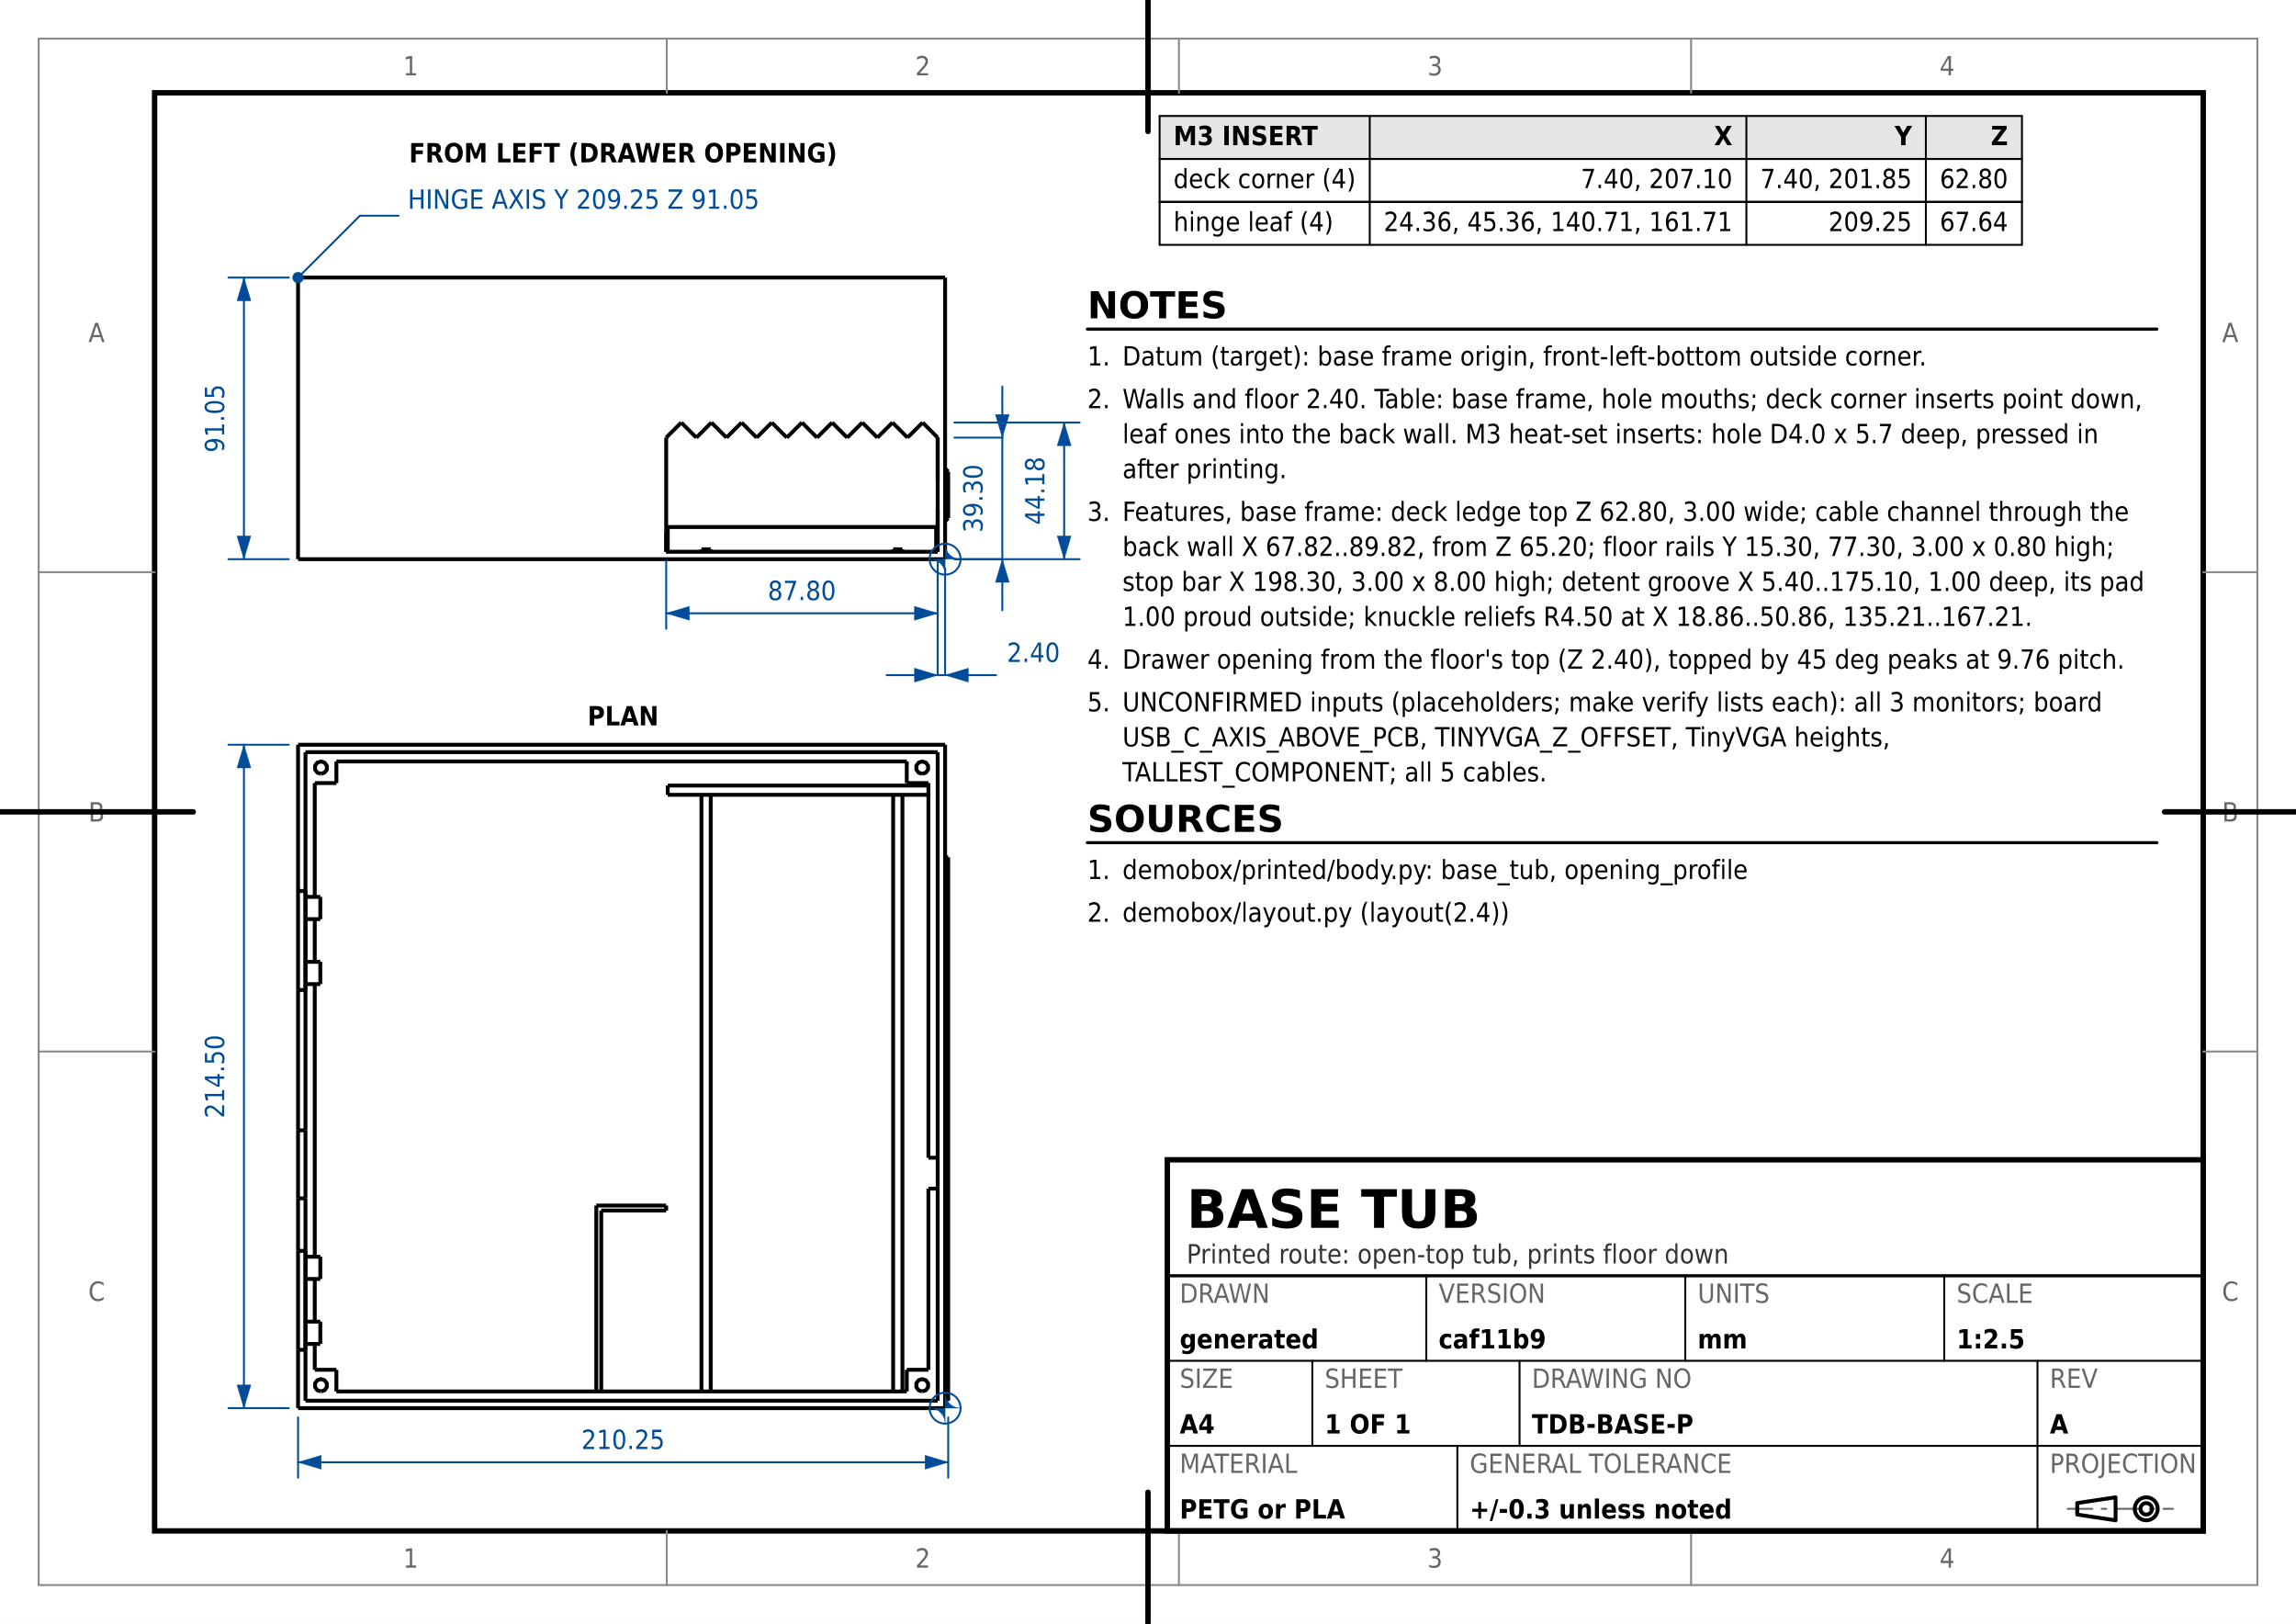
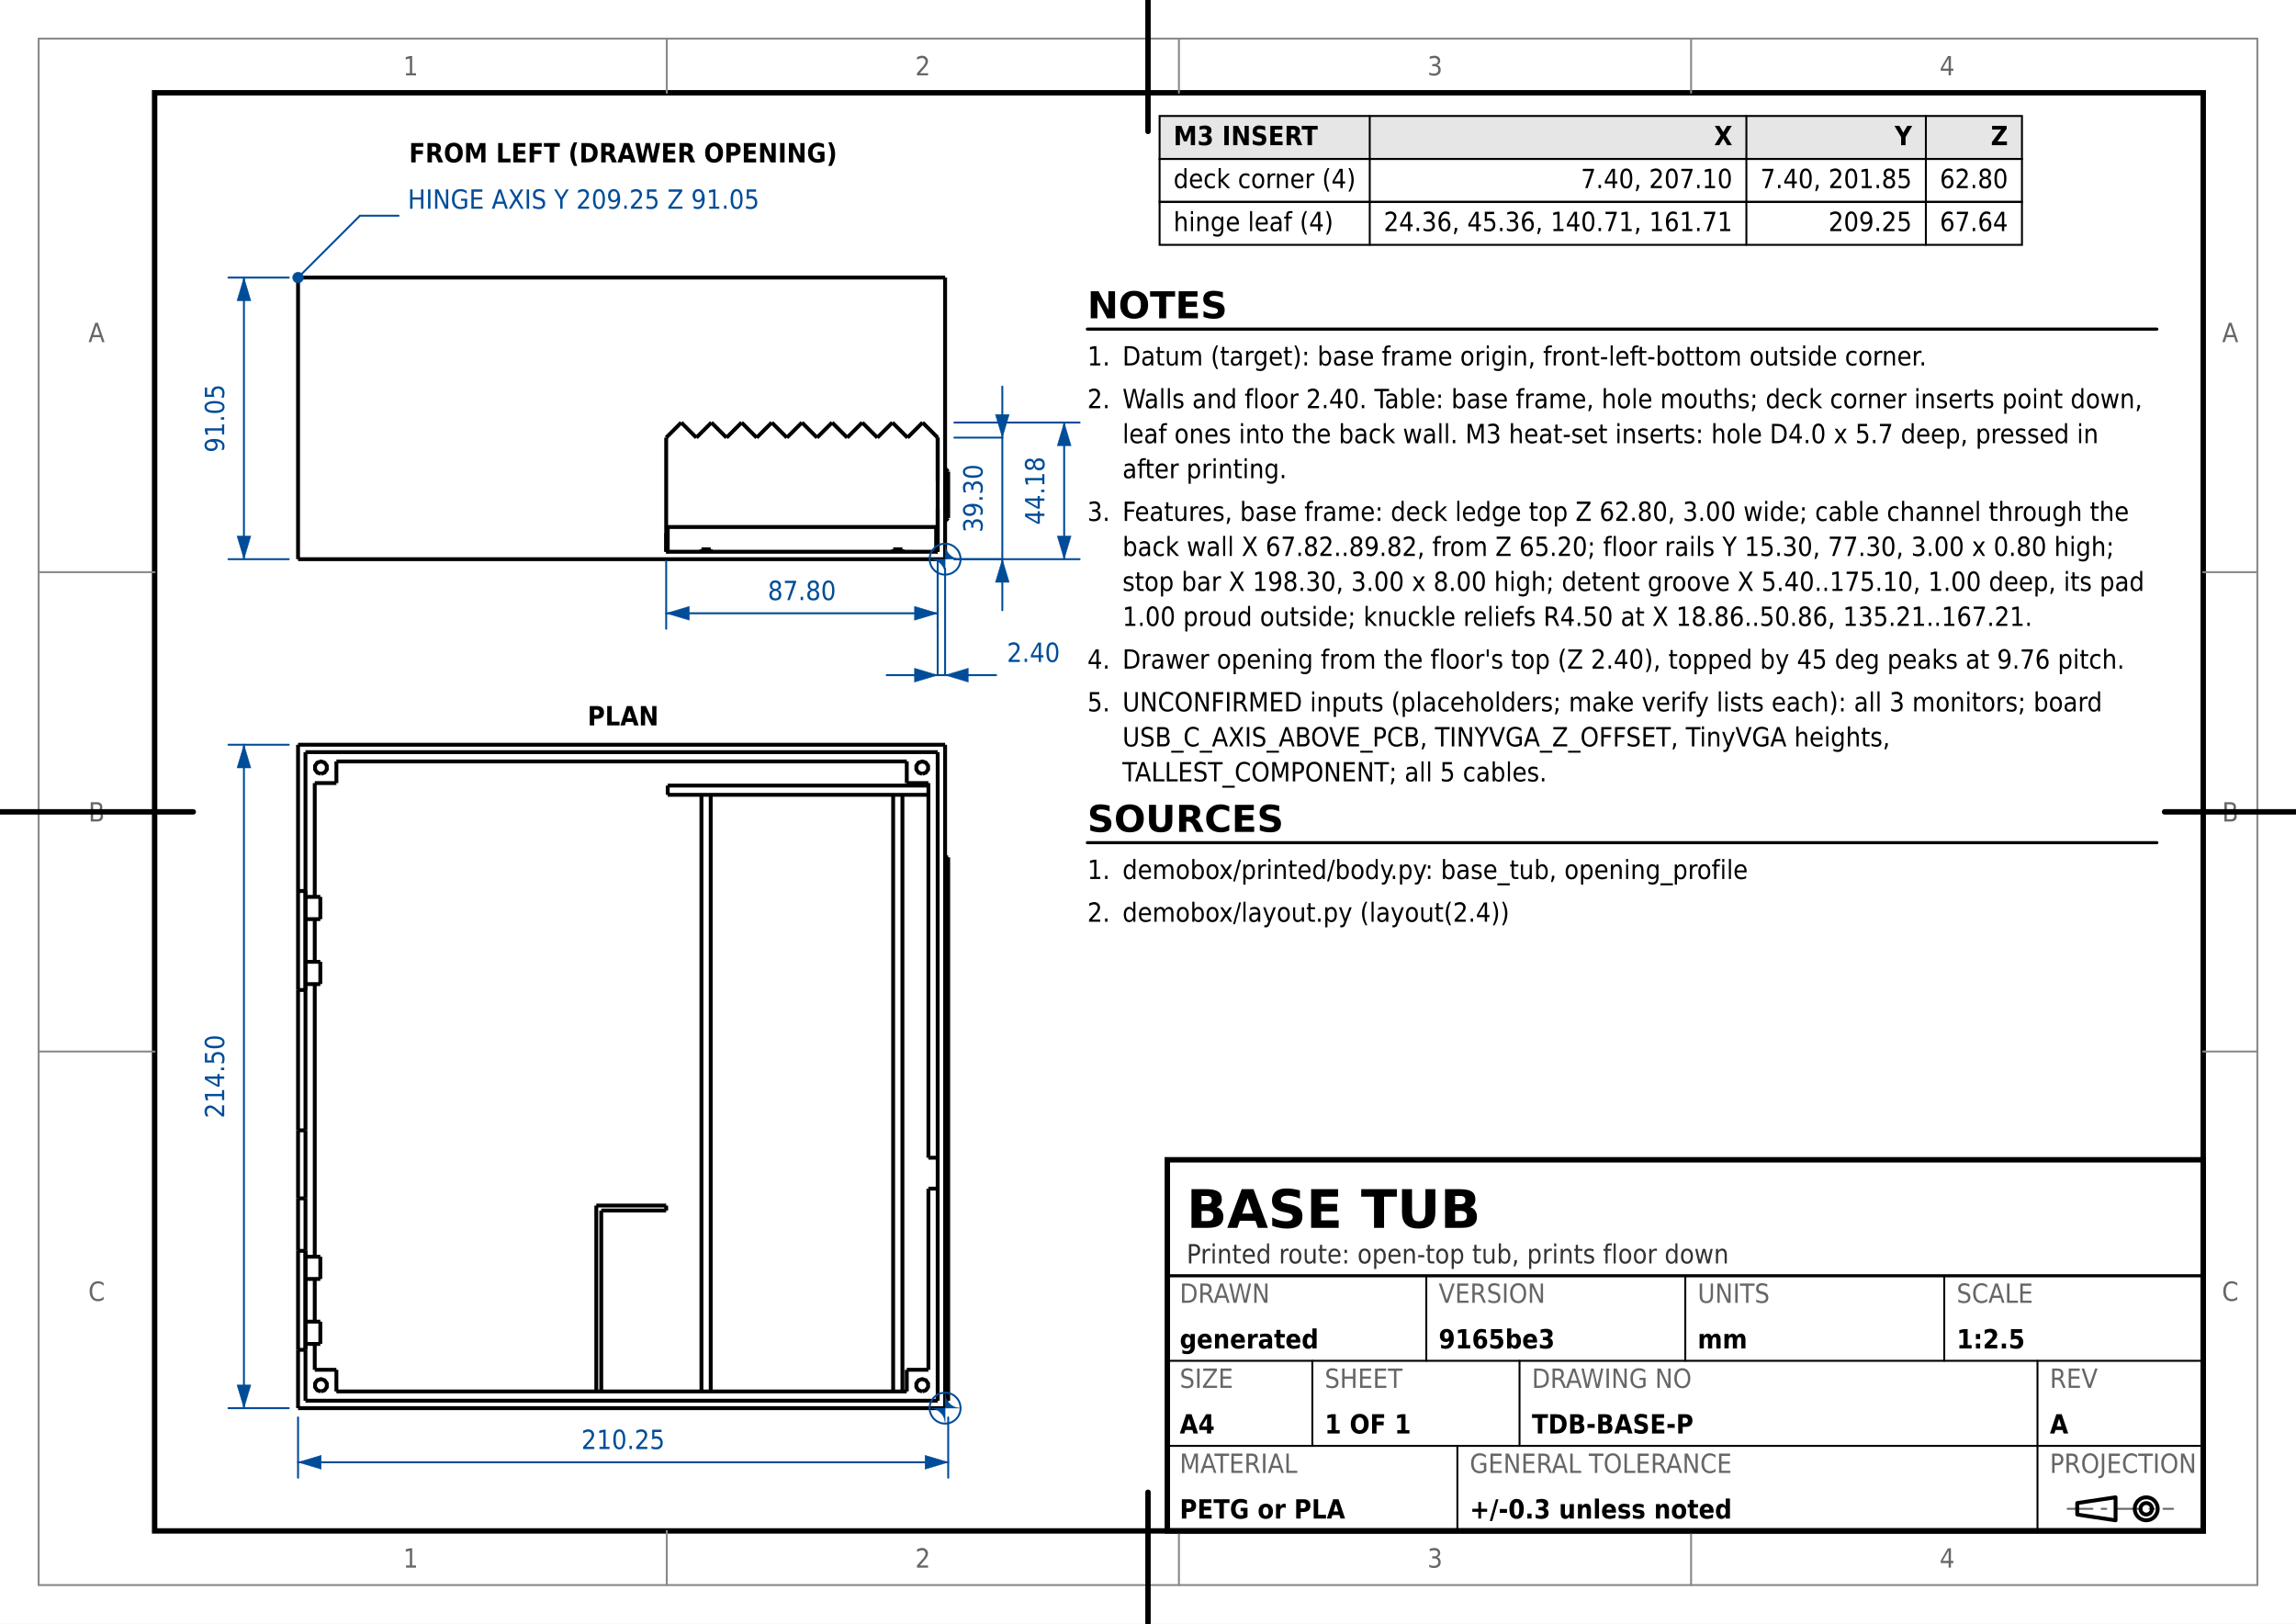
<svg xmlns="http://www.w3.org/2000/svg" version="1.1" width="297mm" height="210mm" viewBox="0 0 297 210">
  <rect width="100%" height="100%" fill="#ffffff" />
  <rect x="5" y="5" width="287" height="200" fill="none" stroke="#888888" stroke-width="0.25" />
  <rect x="20" y="12" width="265" height="186" fill="none" stroke="#000000" stroke-width="0.7" />
  <text x="53.125" y="202.75" font-family="DejaVu Sans Condensed, DejaVu Sans, Liberation Sans, sans-serif" font-size="3.429" fill="#666666" text-anchor="middle">1</text>
  <text x="53.125" y="9.75" font-family="DejaVu Sans Condensed, DejaVu Sans, Liberation Sans, sans-serif" font-size="3.429" fill="#666666" text-anchor="middle">1</text>
  <line x1="86.25" y1="205" x2="86.25" y2="198" stroke="#888888" stroke-width="0.25" stroke-linecap="round" />
  <line x1="86.25" y1="12" x2="86.25" y2="5" stroke="#888888" stroke-width="0.25" stroke-linecap="round" />
  <text x="119.375" y="202.75" font-family="DejaVu Sans Condensed, DejaVu Sans, Liberation Sans, sans-serif" font-size="3.429" fill="#666666" text-anchor="middle">2</text>
  <text x="119.375" y="9.75" font-family="DejaVu Sans Condensed, DejaVu Sans, Liberation Sans, sans-serif" font-size="3.429" fill="#666666" text-anchor="middle">2</text>
  <line x1="152.5" y1="205" x2="152.5" y2="198" stroke="#888888" stroke-width="0.25" stroke-linecap="round" />
  <line x1="152.5" y1="12" x2="152.5" y2="5" stroke="#888888" stroke-width="0.25" stroke-linecap="round" />
  <text x="185.625" y="202.75" font-family="DejaVu Sans Condensed, DejaVu Sans, Liberation Sans, sans-serif" font-size="3.429" fill="#666666" text-anchor="middle">3</text>
  <text x="185.625" y="9.75" font-family="DejaVu Sans Condensed, DejaVu Sans, Liberation Sans, sans-serif" font-size="3.429" fill="#666666" text-anchor="middle">3</text>
  <line x1="218.75" y1="205" x2="218.75" y2="198" stroke="#888888" stroke-width="0.25" stroke-linecap="round" />
  <line x1="218.75" y1="12" x2="218.75" y2="5" stroke="#888888" stroke-width="0.25" stroke-linecap="round" />
  <text x="251.875" y="202.75" font-family="DejaVu Sans Condensed, DejaVu Sans, Liberation Sans, sans-serif" font-size="3.429" fill="#666666" text-anchor="middle">4</text>
  <text x="251.875" y="9.75" font-family="DejaVu Sans Condensed, DejaVu Sans, Liberation Sans, sans-serif" font-size="3.429" fill="#666666" text-anchor="middle">4</text>
  <text x="12.5" y="168.25" font-family="DejaVu Sans Condensed, DejaVu Sans, Liberation Sans, sans-serif" font-size="3.429" fill="#666666" text-anchor="middle">C</text>
  <text x="288.5" y="168.25" font-family="DejaVu Sans Condensed, DejaVu Sans, Liberation Sans, sans-serif" font-size="3.429" fill="#666666" text-anchor="middle">C</text>
  <line x1="5" y1="136" x2="20" y2="136" stroke="#888888" stroke-width="0.25" stroke-linecap="round" />
  <line x1="285" y1="136" x2="292" y2="136" stroke="#888888" stroke-width="0.25" stroke-linecap="round" />
  <text x="12.5" y="106.25" font-family="DejaVu Sans Condensed, DejaVu Sans, Liberation Sans, sans-serif" font-size="3.429" fill="#666666" text-anchor="middle">B</text>
  <text x="288.5" y="106.25" font-family="DejaVu Sans Condensed, DejaVu Sans, Liberation Sans, sans-serif" font-size="3.429" fill="#666666" text-anchor="middle">B</text>
  <line x1="5" y1="74" x2="20" y2="74" stroke="#888888" stroke-width="0.25" stroke-linecap="round" />
  <line x1="285" y1="74" x2="292" y2="74" stroke="#888888" stroke-width="0.25" stroke-linecap="round" />
  <text x="12.5" y="44.25" font-family="DejaVu Sans Condensed, DejaVu Sans, Liberation Sans, sans-serif" font-size="3.429" fill="#666666" text-anchor="middle">A</text>
  <text x="288.5" y="44.25" font-family="DejaVu Sans Condensed, DejaVu Sans, Liberation Sans, sans-serif" font-size="3.429" fill="#666666" text-anchor="middle">A</text>
  <line x1="148.5" y1="210" x2="148.5" y2="193" stroke="#000000" stroke-width="0.7" stroke-linecap="round" />
  <line x1="148.5" y1="17" x2="148.5" y2="0" stroke="#000000" stroke-width="0.7" stroke-linecap="round" />
  <line x1="0" y1="105" x2="25" y2="105" stroke="#000000" stroke-width="0.7" stroke-linecap="round" />
  <line x1="280" y1="105" x2="297" y2="105" stroke="#000000" stroke-width="0.7" stroke-linecap="round" />
  <polyline points="122.255,72.32 122.255,35.9" fill="none" stroke="#000000" stroke-width="0.5" stroke-linejoin="round" />
  <polyline points="122.255,35.9 38.555,35.9" fill="none" stroke="#000000" stroke-width="0.5" stroke-linejoin="round" />
  <polyline points="122.255,72.32 38.555,72.32" fill="none" stroke="#000000" stroke-width="0.5" stroke-linejoin="round" />
  <polyline points="38.555,72.32 38.555,35.9" fill="none" stroke="#000000" stroke-width="0.5" stroke-linejoin="round" />
  <polyline points="86.175,56.6 86.175,71.36" fill="none" stroke="#000000" stroke-width="0.5" stroke-linejoin="round" />
  <polyline points="88.126,54.649 86.175,56.6" fill="none" stroke="#000000" stroke-width="0.5" stroke-linejoin="round" />
  <polyline points="90.077,56.6 88.126,54.649" fill="none" stroke="#000000" stroke-width="0.5" stroke-linejoin="round" />
  <polyline points="92.028,54.649 90.077,56.6" fill="none" stroke="#000000" stroke-width="0.5" stroke-linejoin="round" />
  <polyline points="93.979,56.6 92.028,54.649" fill="none" stroke="#000000" stroke-width="0.5" stroke-linejoin="round" />
  <polyline points="95.93,54.649 93.979,56.6" fill="none" stroke="#000000" stroke-width="0.5" stroke-linejoin="round" />
  <polyline points="97.881,56.6 95.93,54.649" fill="none" stroke="#000000" stroke-width="0.5" stroke-linejoin="round" />
  <polyline points="99.832,54.649 97.881,56.6" fill="none" stroke="#000000" stroke-width="0.5" stroke-linejoin="round" />
  <polyline points="101.784,56.6 99.832,54.649" fill="none" stroke="#000000" stroke-width="0.5" stroke-linejoin="round" />
  <polyline points="103.735,54.649 101.784,56.6" fill="none" stroke="#000000" stroke-width="0.5" stroke-linejoin="round" />
  <polyline points="105.686,56.6 103.735,54.649" fill="none" stroke="#000000" stroke-width="0.5" stroke-linejoin="round" />
  <polyline points="107.637,54.649 105.686,56.6" fill="none" stroke="#000000" stroke-width="0.5" stroke-linejoin="round" />
  <polyline points="109.588,56.6 107.637,54.649" fill="none" stroke="#000000" stroke-width="0.5" stroke-linejoin="round" />
  <polyline points="111.539,54.649 109.588,56.6" fill="none" stroke="#000000" stroke-width="0.5" stroke-linejoin="round" />
  <polyline points="113.49,56.6 111.539,54.649" fill="none" stroke="#000000" stroke-width="0.5" stroke-linejoin="round" />
  <polyline points="115.441,54.649 113.49,56.6" fill="none" stroke="#000000" stroke-width="0.5" stroke-linejoin="round" />
  <polyline points="117.392,56.6 115.441,54.649" fill="none" stroke="#000000" stroke-width="0.5" stroke-linejoin="round" />
  <polyline points="119.344,54.649 117.392,56.6" fill="none" stroke="#000000" stroke-width="0.5" stroke-linejoin="round" />
  <polyline points="121.295,56.6 119.344,54.649" fill="none" stroke="#000000" stroke-width="0.5" stroke-linejoin="round" />
  <polyline points="121.295,71.36 121.295,56.6" fill="none" stroke="#000000" stroke-width="0.5" stroke-linejoin="round" />
  <polyline points="86.175,71.36 121.295,71.36" fill="none" stroke="#000000" stroke-width="0.5" stroke-linejoin="round" />
  <polyline points="121.295,71.36 121.295,65.8" fill="none" stroke="#000000" stroke-width="0.5" stroke-linejoin="round" />
  <polyline points="121.295,62.2 121.295,56.6" fill="none" stroke="#000000" stroke-width="0.5" stroke-linejoin="round" />
  <polyline points="121.295,71.36 121.095,71.36" fill="none" stroke="#000000" stroke-width="0.5" stroke-linejoin="round" />
  <polyline points="86.375,71.36 86.175,71.36" fill="none" stroke="#000000" stroke-width="0.5" stroke-linejoin="round" />
  <polyline points="122.655,61 122.255,60.6" fill="none" stroke="#000000" stroke-width="0.5" stroke-linejoin="round" />
  <polyline points="122.655,67 122.655,61" fill="none" stroke="#000000" stroke-width="0.5" stroke-linejoin="round" />
  <polyline points="122.255,67.4 122.655,67" fill="none" stroke="#000000" stroke-width="0.5" stroke-linejoin="round" />
  <polyline points="86.175,71.36 86.175,68.96" fill="none" stroke="#000000" stroke-width="0.5" stroke-linejoin="round" />
  <polyline points="91.935,71.04 91.935,71.36" fill="none" stroke="#000000" stroke-width="0.5" stroke-linejoin="round" />
  <polyline points="91.935,71.04 90.735,71.04" fill="none" stroke="#000000" stroke-width="0.5" stroke-linejoin="round" />
  <polyline points="90.735,71.04 90.735,71.36" fill="none" stroke="#000000" stroke-width="0.5" stroke-linejoin="round" />
  <polyline points="121.095,68.16 86.375,68.16" fill="none" stroke="#000000" stroke-width="0.5" stroke-linejoin="round" />
  <polyline points="86.375,71.36 86.375,68.16" fill="none" stroke="#000000" stroke-width="0.5" stroke-linejoin="round" />
  <polyline points="121.095,71.36 121.095,68.16" fill="none" stroke="#000000" stroke-width="0.5" stroke-linejoin="round" />
  <polyline points="116.735,71.04 116.735,71.36" fill="none" stroke="#000000" stroke-width="0.5" stroke-linejoin="round" />
  <polyline points="116.735,71.04 115.535,71.04" fill="none" stroke="#000000" stroke-width="0.5" stroke-linejoin="round" />
  <polyline points="115.535,71.04 115.535,71.36" fill="none" stroke="#000000" stroke-width="0.5" stroke-linejoin="round" />
  <polyline points="122.255,182.12 38.555,182.12" fill="none" stroke="#000000" stroke-width="0.5" stroke-linejoin="round" />
  <polyline points="122.255,182.12 122.255,96.32" fill="none" stroke="#000000" stroke-width="0.5" stroke-linejoin="round" />
  <polyline points="38.555,182.12 38.555,174.576" fill="none" stroke="#000000" stroke-width="0.5" stroke-linejoin="round" />
  <polyline points="39.515,174.576 38.555,174.576" fill="none" stroke="#000000" stroke-width="0.5" stroke-linejoin="round" />
  <polyline points="39.515,174.576 39.515,181.16" fill="none" stroke="#000000" stroke-width="0.5" stroke-linejoin="round" />
  <polyline points="121.295,181.16 39.515,181.16" fill="none" stroke="#000000" stroke-width="0.5" stroke-linejoin="round" />
  <polyline points="121.295,97.28 121.295,181.16" fill="none" stroke="#000000" stroke-width="0.5" stroke-linejoin="round" />
  <polyline points="121.295,97.28 39.515,97.28" fill="none" stroke="#000000" stroke-width="0.5" stroke-linejoin="round" />
  <polyline points="39.515,97.28 39.515,115.236" fill="none" stroke="#000000" stroke-width="0.5" stroke-linejoin="round" />
  <polyline points="39.515,115.236 38.555,115.236" fill="none" stroke="#000000" stroke-width="0.5" stroke-linejoin="round" />
  <polyline points="38.555,115.236 38.555,96.32" fill="none" stroke="#000000" stroke-width="0.5" stroke-linejoin="round" />
  <polyline points="122.255,96.32 38.555,96.32" fill="none" stroke="#000000" stroke-width="0.5" stroke-linejoin="round" />
  <polyline points="38.555,128.036 38.555,115.236" fill="none" stroke="#000000" stroke-width="0.5" stroke-linejoin="round" />
  <polyline points="38.555,146.191 38.555,128.036" fill="none" stroke="#000000" stroke-width="0.5" stroke-linejoin="round" />
  <polyline points="38.555,154.991 38.555,146.191" fill="none" stroke="#000000" stroke-width="0.5" stroke-linejoin="round" />
  <polyline points="38.555,161.775 38.555,154.991" fill="none" stroke="#000000" stroke-width="0.5" stroke-linejoin="round" />
  <polyline points="38.555,174.576 38.555,161.775" fill="none" stroke="#000000" stroke-width="0.5" stroke-linejoin="round" />
  <polyline points="122.655,181.16 122.255,181.16" fill="none" stroke="#000000" stroke-width="0.5" stroke-linejoin="round" />
  <polyline points="122.655,181.16 122.655,110.88" fill="none" stroke="#000000" stroke-width="0.5" stroke-linejoin="round" />
  <polyline points="122.655,110.88 122.255,110.88" fill="none" stroke="#000000" stroke-width="0.5" stroke-linejoin="round" />
  <polyline points="39.515,128.036 39.515,115.236" fill="none" stroke="#000000" stroke-width="0.5" stroke-linejoin="round" />
  <polyline points="39.515,128.036 39.515,146.191" fill="none" stroke="#000000" stroke-width="0.5" stroke-linejoin="round" />
  <polyline points="39.515,154.991 39.515,146.191" fill="none" stroke="#000000" stroke-width="0.5" stroke-linejoin="round" />
  <polyline points="39.515,154.991 39.515,161.775" fill="none" stroke="#000000" stroke-width="0.5" stroke-linejoin="round" />
  <polyline points="39.515,174.576 39.515,161.775" fill="none" stroke="#000000" stroke-width="0.5" stroke-linejoin="round" />
  <polyline points="39.515,174.576 39.515,173.815" fill="none" stroke="#000000" stroke-width="0.5" stroke-linejoin="round" />
  <polyline points="39.515,173.815 39.515,170.935" fill="none" stroke="#000000" stroke-width="0.5" stroke-linejoin="round" />
  <polyline points="39.515,170.935 39.515,165.416" fill="none" stroke="#000000" stroke-width="0.5" stroke-linejoin="round" />
  <polyline points="39.515,165.416 39.515,162.536" fill="none" stroke="#000000" stroke-width="0.5" stroke-linejoin="round" />
  <polyline points="39.515,162.536 39.515,161.775" fill="none" stroke="#000000" stroke-width="0.5" stroke-linejoin="round" />
  <polyline points="39.515,128.036 39.515,127.275" fill="none" stroke="#000000" stroke-width="0.5" stroke-linejoin="round" />
  <polyline points="39.515,127.275 39.515,124.395" fill="none" stroke="#000000" stroke-width="0.5" stroke-linejoin="round" />
  <polyline points="39.515,124.395 39.515,118.876" fill="none" stroke="#000000" stroke-width="0.5" stroke-linejoin="round" />
  <polyline points="39.515,118.876 39.515,115.996" fill="none" stroke="#000000" stroke-width="0.5" stroke-linejoin="round" />
  <polyline points="39.515,115.996 39.515,115.236" fill="none" stroke="#000000" stroke-width="0.5" stroke-linejoin="round" />
  <polyline points="39.515,128.036 38.555,128.036" fill="none" stroke="#000000" stroke-width="0.5" stroke-linejoin="round" />
  <polyline points="39.515,146.191 38.555,146.191" fill="none" stroke="#000000" stroke-width="0.5" stroke-linejoin="round" />
  <polyline points="39.515,154.991 38.555,154.991" fill="none" stroke="#000000" stroke-width="0.5" stroke-linejoin="round" />
  <polyline points="39.515,161.775 38.555,161.775" fill="none" stroke="#000000" stroke-width="0.5" stroke-linejoin="round" />
  <polyline points="120.095,177.16 117.295,177.16" fill="none" stroke="#000000" stroke-width="0.5" stroke-linejoin="round" />
  <polyline points="120.095,177.16 120.095,153.733" fill="none" stroke="#000000" stroke-width="0.5" stroke-linejoin="round" />
  <polyline points="121.295,153.733 120.095,153.733" fill="none" stroke="#000000" stroke-width="0.5" stroke-linejoin="round" />
  <polyline points="121.295,149.733 120.095,149.733" fill="none" stroke="#000000" stroke-width="0.5" stroke-linejoin="round" />
  <polyline points="120.095,149.733 120.095,101.28" fill="none" stroke="#000000" stroke-width="0.5" stroke-linejoin="round" />
  <polyline points="120.095,101.28 117.295,101.28" fill="none" stroke="#000000" stroke-width="0.5" stroke-linejoin="round" />
  <polyline points="77.135,179.96 77.135,155.92" fill="none" stroke="#000000" stroke-width="0.5" stroke-linejoin="round" />
  <polyline points="86.175,155.92 77.135,155.92" fill="none" stroke="#000000" stroke-width="0.5" stroke-linejoin="round" />
  <polyline points="86.175,156.56 86.175,155.92" fill="none" stroke="#000000" stroke-width="0.5" stroke-linejoin="round" />
  <polyline points="86.175,156.56 77.775,156.56" fill="none" stroke="#000000" stroke-width="0.5" stroke-linejoin="round" />
  <polyline points="77.775,179.96 77.775,156.56" fill="none" stroke="#000000" stroke-width="0.5" stroke-linejoin="round" />
  <polyline points="90.735,179.96 90.735,102.8" fill="none" stroke="#000000" stroke-width="0.5" stroke-linejoin="round" />
  <polyline points="120.095,102.8 86.375,102.8" fill="none" stroke="#000000" stroke-width="0.5" stroke-linejoin="round" />
  <polyline points="86.375,102.8 86.375,101.6" fill="none" stroke="#000000" stroke-width="0.5" stroke-linejoin="round" />
  <polyline points="120.095,101.6 86.375,101.6" fill="none" stroke="#000000" stroke-width="0.5" stroke-linejoin="round" />
  <polyline points="116.735,179.96 116.735,102.8" fill="none" stroke="#000000" stroke-width="0.5" stroke-linejoin="round" />
  <polyline points="115.535,179.96 115.535,102.8" fill="none" stroke="#000000" stroke-width="0.5" stroke-linejoin="round" />
  <polyline points="91.935,179.96 91.935,102.8" fill="none" stroke="#000000" stroke-width="0.5" stroke-linejoin="round" />
  <polyline points="40.715,177.16 40.715,173.815" fill="none" stroke="#000000" stroke-width="0.5" stroke-linejoin="round" />
  <polyline points="40.715,177.16 43.515,177.16" fill="none" stroke="#000000" stroke-width="0.5" stroke-linejoin="round" />
  <polyline points="43.515,179.96 43.515,177.16" fill="none" stroke="#000000" stroke-width="0.5" stroke-linejoin="round" />
  <polyline points="117.295,179.96 43.515,179.96" fill="none" stroke="#000000" stroke-width="0.5" stroke-linejoin="round" />
  <polyline points="117.295,179.96 117.295,177.16" fill="none" stroke="#000000" stroke-width="0.5" stroke-linejoin="round" />
  <polyline points="119.295,179.96 118.824,179.807 118.534,179.407 118.534,178.913 118.824,178.513 119.295,178.36 119.765,178.513 120.055,178.913 120.055,179.407 119.765,179.807 119.295,179.96" fill="none" stroke="#000000" stroke-width="0.5" stroke-linejoin="round" />
  <polyline points="41.515,179.96 41.044,179.807 40.754,179.407 40.754,178.913 41.044,178.513 41.515,178.36 41.985,178.513 42.276,178.913 42.276,179.407 41.985,179.807 41.515,179.96" fill="none" stroke="#000000" stroke-width="0.5" stroke-linejoin="round" />
  <polyline points="41.435,173.815 39.515,173.815" fill="none" stroke="#000000" stroke-width="0.5" stroke-linejoin="round" />
  <polyline points="41.435,170.935 39.515,170.935" fill="none" stroke="#000000" stroke-width="0.5" stroke-linejoin="round" />
  <polyline points="41.435,173.815 41.435,170.935" fill="none" stroke="#000000" stroke-width="0.5" stroke-linejoin="round" />
  <polyline points="40.715,170.935 40.715,165.416" fill="none" stroke="#000000" stroke-width="0.5" stroke-linejoin="round" />
  <polyline points="41.435,165.416 39.515,165.416" fill="none" stroke="#000000" stroke-width="0.5" stroke-linejoin="round" />
  <polyline points="41.435,162.536 39.515,162.536" fill="none" stroke="#000000" stroke-width="0.5" stroke-linejoin="round" />
  <polyline points="41.435,165.416 41.435,162.536" fill="none" stroke="#000000" stroke-width="0.5" stroke-linejoin="round" />
  <polyline points="40.715,162.536 40.715,127.275" fill="none" stroke="#000000" stroke-width="0.5" stroke-linejoin="round" />
  <polyline points="41.435,127.275 39.515,127.275" fill="none" stroke="#000000" stroke-width="0.5" stroke-linejoin="round" />
  <polyline points="41.435,124.395 39.515,124.395" fill="none" stroke="#000000" stroke-width="0.5" stroke-linejoin="round" />
  <polyline points="41.435,127.275 41.435,124.395" fill="none" stroke="#000000" stroke-width="0.5" stroke-linejoin="round" />
  <polyline points="40.715,124.395 40.715,118.876" fill="none" stroke="#000000" stroke-width="0.5" stroke-linejoin="round" />
  <polyline points="41.435,118.876 39.515,118.876" fill="none" stroke="#000000" stroke-width="0.5" stroke-linejoin="round" />
  <polyline points="41.435,115.996 39.515,115.996" fill="none" stroke="#000000" stroke-width="0.5" stroke-linejoin="round" />
  <polyline points="41.435,118.876 41.435,115.996" fill="none" stroke="#000000" stroke-width="0.5" stroke-linejoin="round" />
  <polyline points="117.295,101.28 117.295,98.48" fill="none" stroke="#000000" stroke-width="0.5" stroke-linejoin="round" />
  <polyline points="117.295,98.48 43.515,98.48" fill="none" stroke="#000000" stroke-width="0.5" stroke-linejoin="round" />
  <polyline points="43.515,101.28 43.515,98.48" fill="none" stroke="#000000" stroke-width="0.5" stroke-linejoin="round" />
  <polyline points="40.715,101.28 43.515,101.28" fill="none" stroke="#000000" stroke-width="0.5" stroke-linejoin="round" />
  <polyline points="40.715,115.996 40.715,101.28" fill="none" stroke="#000000" stroke-width="0.5" stroke-linejoin="round" />
  <polyline points="119.295,100.08 118.824,99.927 118.534,99.527 118.534,99.033 118.824,98.633 119.295,98.48 119.765,98.633 120.055,99.033 120.055,99.527 119.765,99.927 119.295,100.08" fill="none" stroke="#000000" stroke-width="0.5" stroke-linejoin="round" />
  <polyline points="41.515,100.08 41.044,99.927 40.754,99.527 40.754,99.033 41.044,98.633 41.515,98.48 41.985,98.633 42.276,99.033 42.276,99.527 41.985,99.927 41.515,100.08" fill="none" stroke="#000000" stroke-width="0.5" stroke-linejoin="round" />
  <circle cx="122.255" cy="72.32" r="2" fill="none" stroke="#004c99" stroke-width="0.25" />
  <path d="M 122.255 72.32 L 124.255 72.32 A 2.0 2.0 0 0 1 122.255 70.32 Z" fill="#004c99" stroke="#004c99" stroke-width="0.05" stroke-linejoin="round" stroke-linecap="round" />
  <path d="M 122.255 72.32 L 120.255 72.32 A 2.0 2.0 0 0 1 122.255 74.32 Z" fill="#004c99" stroke="#004c99" stroke-width="0.05" stroke-linejoin="round" stroke-linecap="round" />
  <circle cx="122.255" cy="182.12" r="2" fill="none" stroke="#004c99" stroke-width="0.25" />
  <path d="M 122.255 182.12 L 124.255 182.12 A 2.0 2.0 0 0 1 122.255 180.12 Z" fill="#004c99" stroke="#004c99" stroke-width="0.05" stroke-linejoin="round" stroke-linecap="round" />
  <path d="M 122.255 182.12 L 120.255 182.12 A 2.0 2.0 0 0 1 122.255 184.12 Z" fill="#004c99" stroke="#004c99" stroke-width="0.05" stroke-linejoin="round" stroke-linecap="round" />
  <line x1="37.355" y1="72.32" x2="29.555" y2="72.32" stroke="#004c99" stroke-width="0.25" stroke-linecap="round" />
  <line x1="37.355" y1="35.9" x2="29.555" y2="35.9" stroke="#004c99" stroke-width="0.25" stroke-linecap="round" />
  <line x1="31.555" y1="72.32" x2="31.555" y2="35.9" stroke="#004c99" stroke-width="0.25" stroke-linecap="round" />
  <polygon points="31.555,72.32 32.455,69.32 30.655,69.32" fill="#004c99" stroke="#004c99" stroke-width="0.05" stroke-linejoin="round" />
  <polygon points="31.555,35.9 30.655,38.9 32.455,38.9" fill="#004c99" stroke="#004c99" stroke-width="0.05" stroke-linejoin="round" />
  <text x="29" y="54.11" font-family="DejaVu Sans Condensed, DejaVu Sans, Liberation Sans, sans-serif" font-size="3.429" fill="#004c99" text-anchor="middle" transform="rotate(-90 29 54.11)">91.05</text>
  <line x1="38.555" y1="183.32" x2="38.555" y2="191.12" stroke="#004c99" stroke-width="0.25" stroke-linecap="round" />
  <line x1="122.655" y1="183.32" x2="122.655" y2="191.12" stroke="#004c99" stroke-width="0.25" stroke-linecap="round" />
  <line x1="38.555" y1="189.12" x2="122.655" y2="189.12" stroke="#004c99" stroke-width="0.25" stroke-linecap="round" />
  <polygon points="38.555,189.12 41.555,190.02 41.555,188.22" fill="#004c99" stroke="#004c99" stroke-width="0.05" stroke-linejoin="round" />
  <polygon points="122.655,189.12 119.655,188.22 119.655,190.02" fill="#004c99" stroke="#004c99" stroke-width="0.05" stroke-linejoin="round" />
  <text x="80.605" y="187.411" font-family="DejaVu Sans Condensed, DejaVu Sans, Liberation Sans, sans-serif" font-size="3.429" fill="#004c99" text-anchor="middle">210.25</text>
  <line x1="37.355" y1="182.12" x2="29.555" y2="182.12" stroke="#004c99" stroke-width="0.25" stroke-linecap="round" />
  <line x1="37.355" y1="96.32" x2="29.555" y2="96.32" stroke="#004c99" stroke-width="0.25" stroke-linecap="round" />
  <line x1="31.555" y1="182.12" x2="31.555" y2="96.32" stroke="#004c99" stroke-width="0.25" stroke-linecap="round" />
  <polygon points="31.555,182.12 32.455,179.12 30.655,179.12" fill="#004c99" stroke="#004c99" stroke-width="0.05" stroke-linejoin="round" />
  <polygon points="31.555,96.32 30.655,99.32 32.455,99.32" fill="#004c99" stroke="#004c99" stroke-width="0.05" stroke-linejoin="round" />
  <text x="29" y="139.22" font-family="DejaVu Sans Condensed, DejaVu Sans, Liberation Sans, sans-serif" font-size="3.429" fill="#004c99" text-anchor="middle" transform="rotate(-90 29 139.22)">214.50</text>
  <line x1="86.175" y1="72.56" x2="86.175" y2="81.32" stroke="#004c99" stroke-width="0.25" stroke-linecap="round" />
  <line x1="121.295" y1="72.56" x2="121.295" y2="81.32" stroke="#004c99" stroke-width="0.25" stroke-linecap="round" />
  <line x1="86.175" y1="79.32" x2="121.295" y2="79.32" stroke="#004c99" stroke-width="0.25" stroke-linecap="round" />
  <polygon points="86.175,79.32 89.175,80.22 89.175,78.42" fill="#004c99" stroke="#004c99" stroke-width="0.05" stroke-linejoin="round" />
  <polygon points="121.295,79.32 118.295,78.42 118.295,80.22" fill="#004c99" stroke="#004c99" stroke-width="0.05" stroke-linejoin="round" />
  <text x="103.735" y="77.611" font-family="DejaVu Sans Condensed, DejaVu Sans, Liberation Sans, sans-serif" font-size="3.429" fill="#004c99" text-anchor="middle">87.80</text>
  <line x1="122.255" y1="73.52" x2="122.255" y2="87.32" stroke="#004c99" stroke-width="0.25" stroke-linecap="round" />
  <line x1="121.295" y1="73.52" x2="121.295" y2="87.32" stroke="#004c99" stroke-width="0.25" stroke-linecap="round" />
  <line x1="121.295" y1="87.32" x2="122.255" y2="87.32" stroke="#004c99" stroke-width="0.25" stroke-linecap="round" />
  <polygon points="121.295,87.32 118.295,86.42 118.295,88.22" fill="#004c99" stroke="#004c99" stroke-width="0.05" stroke-linejoin="round" />
  <polygon points="122.255,87.32 125.255,88.22 125.255,86.42" fill="#004c99" stroke="#004c99" stroke-width="0.05" stroke-linejoin="round" />
  <line x1="114.695" y1="87.32" x2="121.295" y2="87.32" stroke="#004c99" stroke-width="0.25" stroke-linecap="round" />
  <line x1="122.255" y1="87.32" x2="128.855" y2="87.32" stroke="#004c99" stroke-width="0.25" stroke-linecap="round" />
  <text x="130.255" y="85.611" font-family="DejaVu Sans Condensed, DejaVu Sans, Liberation Sans, sans-serif" font-size="3.429" fill="#004c99" text-anchor="start">2.40</text>
  <line x1="123.455" y1="72.32" x2="129.655" y2="72.32" stroke="#004c99" stroke-width="0.25" stroke-linecap="round" />
  <line x1="123.455" y1="56.6" x2="129.655" y2="56.6" stroke="#004c99" stroke-width="0.25" stroke-linecap="round" />
  <line x1="129.655" y1="72.32" x2="129.655" y2="56.6" stroke="#004c99" stroke-width="0.25" stroke-linecap="round" />
  <polygon points="129.655,72.32 128.755,75.32 130.555,75.32" fill="#004c99" stroke="#004c99" stroke-width="0.05" stroke-linejoin="round" />
  <polygon points="129.655,56.6 130.555,53.6 128.755,53.6" fill="#004c99" stroke="#004c99" stroke-width="0.05" stroke-linejoin="round" />
  <line x1="129.655" y1="78.92" x2="129.655" y2="72.32" stroke="#004c99" stroke-width="0.25" stroke-linecap="round" />
  <line x1="129.655" y1="56.6" x2="129.655" y2="50" stroke="#004c99" stroke-width="0.25" stroke-linecap="round" />
  <text x="127.1" y="64.46" font-family="DejaVu Sans Condensed, DejaVu Sans, Liberation Sans, sans-serif" font-size="3.429" fill="#004c99" text-anchor="middle" transform="rotate(-90 127.1 64.46)">39.30</text>
  <line x1="123.455" y1="72.32" x2="139.655" y2="72.32" stroke="#004c99" stroke-width="0.25" stroke-linecap="round" />
  <line x1="123.455" y1="54.649" x2="139.655" y2="54.649" stroke="#004c99" stroke-width="0.25" stroke-linecap="round" />
  <line x1="137.655" y1="72.32" x2="137.655" y2="54.649" stroke="#004c99" stroke-width="0.25" stroke-linecap="round" />
  <polygon points="137.655,72.32 138.555,69.32 136.755,69.32" fill="#004c99" stroke="#004c99" stroke-width="0.05" stroke-linejoin="round" />
  <polygon points="137.655,54.649 136.755,57.649 138.555,57.649" fill="#004c99" stroke="#004c99" stroke-width="0.05" stroke-linejoin="round" />
  <text x="135.1" y="63.484" font-family="DejaVu Sans Condensed, DejaVu Sans, Liberation Sans, sans-serif" font-size="3.429" fill="#004c99" text-anchor="middle" transform="rotate(-90 135.1 63.4844)">44.18</text>
  <circle cx="38.555" cy="35.9" r="0.7" fill="#004c99" stroke="#004c99" stroke-width="0.05" />
  <line x1="38.555" y1="35.9" x2="46.555" y2="27.9" stroke="#004c99" stroke-width="0.25" stroke-linecap="round" />
  <line x1="46.555" y1="27.9" x2="51.555" y2="27.9" stroke="#004c99" stroke-width="0.25" stroke-linecap="round" />
  <text x="52.755" y="27" font-family="DejaVu Sans Condensed, DejaVu Sans, Liberation Sans, sans-serif" font-size="3.429" fill="#004c99" text-anchor="start">HINGE AXIS Y 209.25 Z 91.05</text>
  <text x="80.605" y="21" font-family="DejaVu Sans Condensed, DejaVu Sans, Liberation Sans, sans-serif" font-size="3.429" fill="#000000" text-anchor="middle" font-weight="bold">FROM LEFT (DRAWER OPENING)</text>
  <text x="80.605" y="93.82" font-family="DejaVu Sans Condensed, DejaVu Sans, Liberation Sans, sans-serif" font-size="3.429" fill="#000000" text-anchor="middle" font-weight="bold">PLAN</text>
  <rect x="150" y="15" width="111.552" height="5.556" fill="#e6e6e6" stroke="#000000" stroke-width="0.25" />
  <text x="151.8" y="18.778" font-family="DejaVu Sans Condensed, DejaVu Sans, Liberation Sans, sans-serif" font-size="3.429" fill="#000000" text-anchor="start" font-weight="bold">M3 INSERT</text>
  <text x="224.104" y="18.778" font-family="DejaVu Sans Condensed, DejaVu Sans, Liberation Sans, sans-serif" font-size="3.429" fill="#000000" text-anchor="end" font-weight="bold">X</text>
  <text x="247.322" y="18.778" font-family="DejaVu Sans Condensed, DejaVu Sans, Liberation Sans, sans-serif" font-size="3.429" fill="#000000" text-anchor="end" font-weight="bold">Y</text>
  <text x="259.752" y="18.778" font-family="DejaVu Sans Condensed, DejaVu Sans, Liberation Sans, sans-serif" font-size="3.429" fill="#000000" text-anchor="end" font-weight="bold">Z</text>
  <rect x="150" y="20.556" width="111.552" height="5.556" fill="none" stroke="#000000" stroke-width="0.25" />
  <text x="151.8" y="24.333" font-family="DejaVu Sans Condensed, DejaVu Sans, Liberation Sans, sans-serif" font-size="3.429" fill="#000000" text-anchor="start">deck corner (4)</text>
  <text x="224.104" y="24.333" font-family="DejaVu Sans Condensed, DejaVu Sans, Liberation Sans, sans-serif" font-size="3.429" fill="#000000" text-anchor="end">7.40, 207.10</text>
  <text x="247.322" y="24.333" font-family="DejaVu Sans Condensed, DejaVu Sans, Liberation Sans, sans-serif" font-size="3.429" fill="#000000" text-anchor="end">7.40, 201.85</text>
  <text x="259.752" y="24.333" font-family="DejaVu Sans Condensed, DejaVu Sans, Liberation Sans, sans-serif" font-size="3.429" fill="#000000" text-anchor="end">62.80</text>
  <rect x="150" y="26.111" width="111.552" height="5.556" fill="none" stroke="#000000" stroke-width="0.25" />
  <text x="151.8" y="29.889" font-family="DejaVu Sans Condensed, DejaVu Sans, Liberation Sans, sans-serif" font-size="3.429" fill="#000000" text-anchor="start">hinge leaf (4)</text>
  <text x="224.104" y="29.889" font-family="DejaVu Sans Condensed, DejaVu Sans, Liberation Sans, sans-serif" font-size="3.429" fill="#000000" text-anchor="end">24.36, 45.36, 140.71, 161.71</text>
  <text x="247.322" y="29.889" font-family="DejaVu Sans Condensed, DejaVu Sans, Liberation Sans, sans-serif" font-size="3.429" fill="#000000" text-anchor="end">209.25</text>
  <text x="259.752" y="29.889" font-family="DejaVu Sans Condensed, DejaVu Sans, Liberation Sans, sans-serif" font-size="3.429" fill="#000000" text-anchor="end">67.64</text>
  <line x1="177.184" y1="15" x2="177.184" y2="31.667" stroke="#000000" stroke-width="0.25" stroke-linecap="round" />
  <line x1="225.904" y1="15" x2="225.904" y2="31.667" stroke="#000000" stroke-width="0.25" stroke-linecap="round" />
  <line x1="249.122" y1="15" x2="249.122" y2="31.667" stroke="#000000" stroke-width="0.25" stroke-linecap="round" />
  <text x="140.655" y="41.167" font-family="DejaVu Sans, Liberation Sans, sans-serif" font-size="4.801" fill="#000000" text-anchor="start" font-weight="bold">NOTES</text>
  <line x1="140.655" y1="42.567" x2="279" y2="42.567" stroke="#000000" stroke-width="0.4" stroke-linecap="round" />
  <text x="140.655" y="47.267" font-family="DejaVu Sans Condensed, DejaVu Sans, Liberation Sans, sans-serif" font-size="3.429" fill="#000000" text-anchor="start">1.</text>
  <text x="145.197" y="47.267" font-family="DejaVu Sans Condensed, DejaVu Sans, Liberation Sans, sans-serif" font-size="3.429" fill="#000000" text-anchor="start">Datum (target): base frame origin, front-left-bottom outside corner.</text>
  <text x="140.655" y="52.793" font-family="DejaVu Sans Condensed, DejaVu Sans, Liberation Sans, sans-serif" font-size="3.429" fill="#000000" text-anchor="start">2.</text>
  <text x="145.197" y="52.793" font-family="DejaVu Sans Condensed, DejaVu Sans, Liberation Sans, sans-serif" font-size="3.429" fill="#000000" text-anchor="start">Walls and floor 2.40. Table: base frame, hole mouths; deck corner inserts point down,</text>
  <text x="145.197" y="57.32" font-family="DejaVu Sans Condensed, DejaVu Sans, Liberation Sans, sans-serif" font-size="3.429" fill="#000000" text-anchor="start">leaf ones into the back wall. M3 heat-set inserts: hole D4.0 x 5.7 deep, pressed in</text>
  <text x="145.197" y="61.847" font-family="DejaVu Sans Condensed, DejaVu Sans, Liberation Sans, sans-serif" font-size="3.429" fill="#000000" text-anchor="start">after printing.</text>
  <text x="140.655" y="67.374" font-family="DejaVu Sans Condensed, DejaVu Sans, Liberation Sans, sans-serif" font-size="3.429" fill="#000000" text-anchor="start">3.</text>
  <text x="145.197" y="67.374" font-family="DejaVu Sans Condensed, DejaVu Sans, Liberation Sans, sans-serif" font-size="3.429" fill="#000000" text-anchor="start">Features, base frame: deck ledge top Z 62.80, 3.00 wide; cable channel through the</text>
  <text x="145.197" y="71.9" font-family="DejaVu Sans Condensed, DejaVu Sans, Liberation Sans, sans-serif" font-size="3.429" fill="#000000" text-anchor="start">back wall X 67.82..89.82, from Z 65.20; floor rails Y 15.30, 77.30, 3.00 x 0.80 high;</text>
  <text x="145.197" y="76.427" font-family="DejaVu Sans Condensed, DejaVu Sans, Liberation Sans, sans-serif" font-size="3.429" fill="#000000" text-anchor="start">stop bar X 198.30, 3.00 x 8.00 high; detent groove X 5.40..175.10, 1.00 deep, its pad</text>
  <text x="145.197" y="80.954" font-family="DejaVu Sans Condensed, DejaVu Sans, Liberation Sans, sans-serif" font-size="3.429" fill="#000000" text-anchor="start">1.00 proud outside; knuckle reliefs R4.50 at X 18.86..50.86, 135.21..167.21.</text>
  <text x="140.655" y="86.481" font-family="DejaVu Sans Condensed, DejaVu Sans, Liberation Sans, sans-serif" font-size="3.429" fill="#000000" text-anchor="start">4.</text>
  <text x="145.197" y="86.481" font-family="DejaVu Sans Condensed, DejaVu Sans, Liberation Sans, sans-serif" font-size="3.429" fill="#000000" text-anchor="start">Drawer opening from the floor's top (Z 2.40), topped by 45 deg peaks at 9.76 pitch.</text>
  <text x="140.655" y="92.007" font-family="DejaVu Sans Condensed, DejaVu Sans, Liberation Sans, sans-serif" font-size="3.429" fill="#000000" text-anchor="start">5.</text>
  <text x="145.197" y="92.007" font-family="DejaVu Sans Condensed, DejaVu Sans, Liberation Sans, sans-serif" font-size="3.429" fill="#000000" text-anchor="start">UNCONFIRMED inputs (placeholders; make verify lists each): all 3 monitors; board</text>
  <text x="145.197" y="96.534" font-family="DejaVu Sans Condensed, DejaVu Sans, Liberation Sans, sans-serif" font-size="3.429" fill="#000000" text-anchor="start">USB_C_AXIS_ABOVE_PCB, TINYVGA_Z_OFFSET, TinyVGA heights,</text>
  <text x="145.197" y="101.061" font-family="DejaVu Sans Condensed, DejaVu Sans, Liberation Sans, sans-serif" font-size="3.429" fill="#000000" text-anchor="start">TALLEST_COMPONENT; all 5 cables.</text>
  <text x="140.655" y="107.588" font-family="DejaVu Sans, Liberation Sans, sans-serif" font-size="4.801" fill="#000000" text-anchor="start" font-weight="bold">SOURCES</text>
  <line x1="140.655" y1="108.988" x2="279" y2="108.988" stroke="#000000" stroke-width="0.4" stroke-linecap="round" />
  <text x="140.655" y="113.688" font-family="DejaVu Sans Condensed, DejaVu Sans, Liberation Sans, sans-serif" font-size="3.429" fill="#000000" text-anchor="start">1.</text>
  <text x="145.197" y="113.688" font-family="DejaVu Sans Condensed, DejaVu Sans, Liberation Sans, sans-serif" font-size="3.429" fill="#000000" text-anchor="start">demobox/printed/body.py: base_tub, opening_profile</text>
  <text x="140.655" y="119.214" font-family="DejaVu Sans Condensed, DejaVu Sans, Liberation Sans, sans-serif" font-size="3.429" fill="#000000" text-anchor="start">2.</text>
  <text x="145.197" y="119.214" font-family="DejaVu Sans Condensed, DejaVu Sans, Liberation Sans, sans-serif" font-size="3.429" fill="#000000" text-anchor="start">demobox/layout.py (layout(2.4))</text>
  <rect x="151" y="150" width="134" height="48" fill="none" stroke="#000000" stroke-width="0.7" />
  <line x1="151" y1="165" x2="285" y2="165" stroke="#000000" stroke-width="0.4" stroke-linecap="round" />
  <text x="153.5" y="158.8" font-family="DejaVu Sans, Liberation Sans, sans-serif" font-size="6.859" fill="#000000" text-anchor="start" font-weight="bold">BASE TUB</text>
  <text x="153.5" y="163.4" font-family="DejaVu Sans Condensed, DejaVu Sans, Liberation Sans, sans-serif" font-size="3.429" fill="#333333" text-anchor="start">Printed route: open-top tub, prints floor down</text>
  <text x="152.6" y="168.5" font-family="DejaVu Sans Condensed, DejaVu Sans, Liberation Sans, sans-serif" font-size="3.429" fill="#666666" text-anchor="start">DRAWN</text>
  <text x="152.6" y="174.4" font-family="DejaVu Sans Condensed, DejaVu Sans, Liberation Sans, sans-serif" font-size="3.429" fill="#000000" text-anchor="start" font-weight="bold">generated</text>
  <line x1="184.5" y1="176" x2="184.5" y2="165" stroke="#000000" stroke-width="0.25" stroke-linecap="round" />
  <text x="186.1" y="168.5" font-family="DejaVu Sans Condensed, DejaVu Sans, Liberation Sans, sans-serif" font-size="3.429" fill="#666666" text-anchor="start">VERSION</text>
-   <text x="186.1" y="174.4" font-family="DejaVu Sans Condensed, DejaVu Sans, Liberation Sans, sans-serif" font-size="3.429" fill="#000000" text-anchor="start" font-weight="bold">caf11b9</text>
+   <text x="186.1" y="174.4" font-family="DejaVu Sans Condensed, DejaVu Sans, Liberation Sans, sans-serif" font-size="3.429" fill="#000000" text-anchor="start" font-weight="bold">9165be3</text>
  <line x1="218" y1="176" x2="218" y2="165" stroke="#000000" stroke-width="0.25" stroke-linecap="round" />
  <text x="219.6" y="168.5" font-family="DejaVu Sans Condensed, DejaVu Sans, Liberation Sans, sans-serif" font-size="3.429" fill="#666666" text-anchor="start">UNITS</text>
  <text x="219.6" y="174.4" font-family="DejaVu Sans Condensed, DejaVu Sans, Liberation Sans, sans-serif" font-size="3.429" fill="#000000" text-anchor="start" font-weight="bold">mm</text>
  <line x1="251.5" y1="176" x2="251.5" y2="165" stroke="#000000" stroke-width="0.25" stroke-linecap="round" />
  <text x="253.1" y="168.5" font-family="DejaVu Sans Condensed, DejaVu Sans, Liberation Sans, sans-serif" font-size="3.429" fill="#666666" text-anchor="start">SCALE</text>
  <text x="253.1" y="174.4" font-family="DejaVu Sans Condensed, DejaVu Sans, Liberation Sans, sans-serif" font-size="3.429" fill="#000000" text-anchor="start" font-weight="bold">1:2.5</text>
  <line x1="151" y1="176" x2="285" y2="176" stroke="#000000" stroke-width="0.25" stroke-linecap="round" />
  <text x="152.6" y="179.5" font-family="DejaVu Sans Condensed, DejaVu Sans, Liberation Sans, sans-serif" font-size="3.429" fill="#666666" text-anchor="start">SIZE</text>
  <text x="152.6" y="185.4" font-family="DejaVu Sans Condensed, DejaVu Sans, Liberation Sans, sans-serif" font-size="3.429" fill="#000000" text-anchor="start" font-weight="bold">A4</text>
  <line x1="169.76" y1="187" x2="169.76" y2="176" stroke="#000000" stroke-width="0.25" stroke-linecap="round" />
  <text x="171.36" y="179.5" font-family="DejaVu Sans Condensed, DejaVu Sans, Liberation Sans, sans-serif" font-size="3.429" fill="#666666" text-anchor="start">SHEET</text>
  <text x="171.36" y="185.4" font-family="DejaVu Sans Condensed, DejaVu Sans, Liberation Sans, sans-serif" font-size="3.429" fill="#000000" text-anchor="start" font-weight="bold">1 OF 1</text>
  <line x1="196.56" y1="187" x2="196.56" y2="176" stroke="#000000" stroke-width="0.25" stroke-linecap="round" />
  <text x="198.16" y="179.5" font-family="DejaVu Sans Condensed, DejaVu Sans, Liberation Sans, sans-serif" font-size="3.429" fill="#666666" text-anchor="start">DRAWING NO</text>
  <text x="198.16" y="185.4" font-family="DejaVu Sans Condensed, DejaVu Sans, Liberation Sans, sans-serif" font-size="3.429" fill="#000000" text-anchor="start" font-weight="bold">TDB-BASE-P</text>
  <line x1="263.56" y1="187" x2="263.56" y2="176" stroke="#000000" stroke-width="0.25" stroke-linecap="round" />
  <text x="265.16" y="179.5" font-family="DejaVu Sans Condensed, DejaVu Sans, Liberation Sans, sans-serif" font-size="3.429" fill="#666666" text-anchor="start">REV</text>
  <text x="265.16" y="185.4" font-family="DejaVu Sans Condensed, DejaVu Sans, Liberation Sans, sans-serif" font-size="3.429" fill="#000000" text-anchor="start" font-weight="bold">A</text>
  <line x1="151" y1="187" x2="285" y2="187" stroke="#000000" stroke-width="0.25" stroke-linecap="round" />
  <text x="152.6" y="190.5" font-family="DejaVu Sans Condensed, DejaVu Sans, Liberation Sans, sans-serif" font-size="3.429" fill="#666666" text-anchor="start">MATERIAL</text>
  <text x="152.6" y="196.4" font-family="DejaVu Sans Condensed, DejaVu Sans, Liberation Sans, sans-serif" font-size="3.429" fill="#000000" text-anchor="start" font-weight="bold">PETG or PLA</text>
  <line x1="188.52" y1="198" x2="188.52" y2="187" stroke="#000000" stroke-width="0.25" stroke-linecap="round" />
  <text x="190.12" y="190.5" font-family="DejaVu Sans Condensed, DejaVu Sans, Liberation Sans, sans-serif" font-size="3.429" fill="#666666" text-anchor="start">GENERAL TOLERANCE</text>
  <text x="190.12" y="196.4" font-family="DejaVu Sans Condensed, DejaVu Sans, Liberation Sans, sans-serif" font-size="3.429" fill="#000000" text-anchor="start" font-weight="bold">+/-0.3 unless noted</text>
  <line x1="263.56" y1="198" x2="263.56" y2="187" stroke="#000000" stroke-width="0.25" stroke-linecap="round" />
  <text x="265.16" y="190.5" font-family="DejaVu Sans Condensed, DejaVu Sans, Liberation Sans, sans-serif" font-size="3.429" fill="#666666" text-anchor="start">PROJECTION</text>
  <line x1="267.46" y1="195.14" x2="281.1" y2="195.14" stroke="#666666" stroke-width="0.25" stroke-linecap="round" stroke-dasharray="3.2,1.2,0.6,1.2" />
  <polygon points="268.7,194.396 273.66,193.652 273.66,196.628 268.7,195.884" fill="none" stroke="#000000" stroke-width="0.5" stroke-linejoin="round" />
  <circle cx="277.628" cy="195.14" r="1.488" fill="none" stroke="#000000" stroke-width="0.5" />
  <circle cx="277.628" cy="195.14" r="0.744" fill="none" stroke="#000000" stroke-width="0.5" />
</svg>
